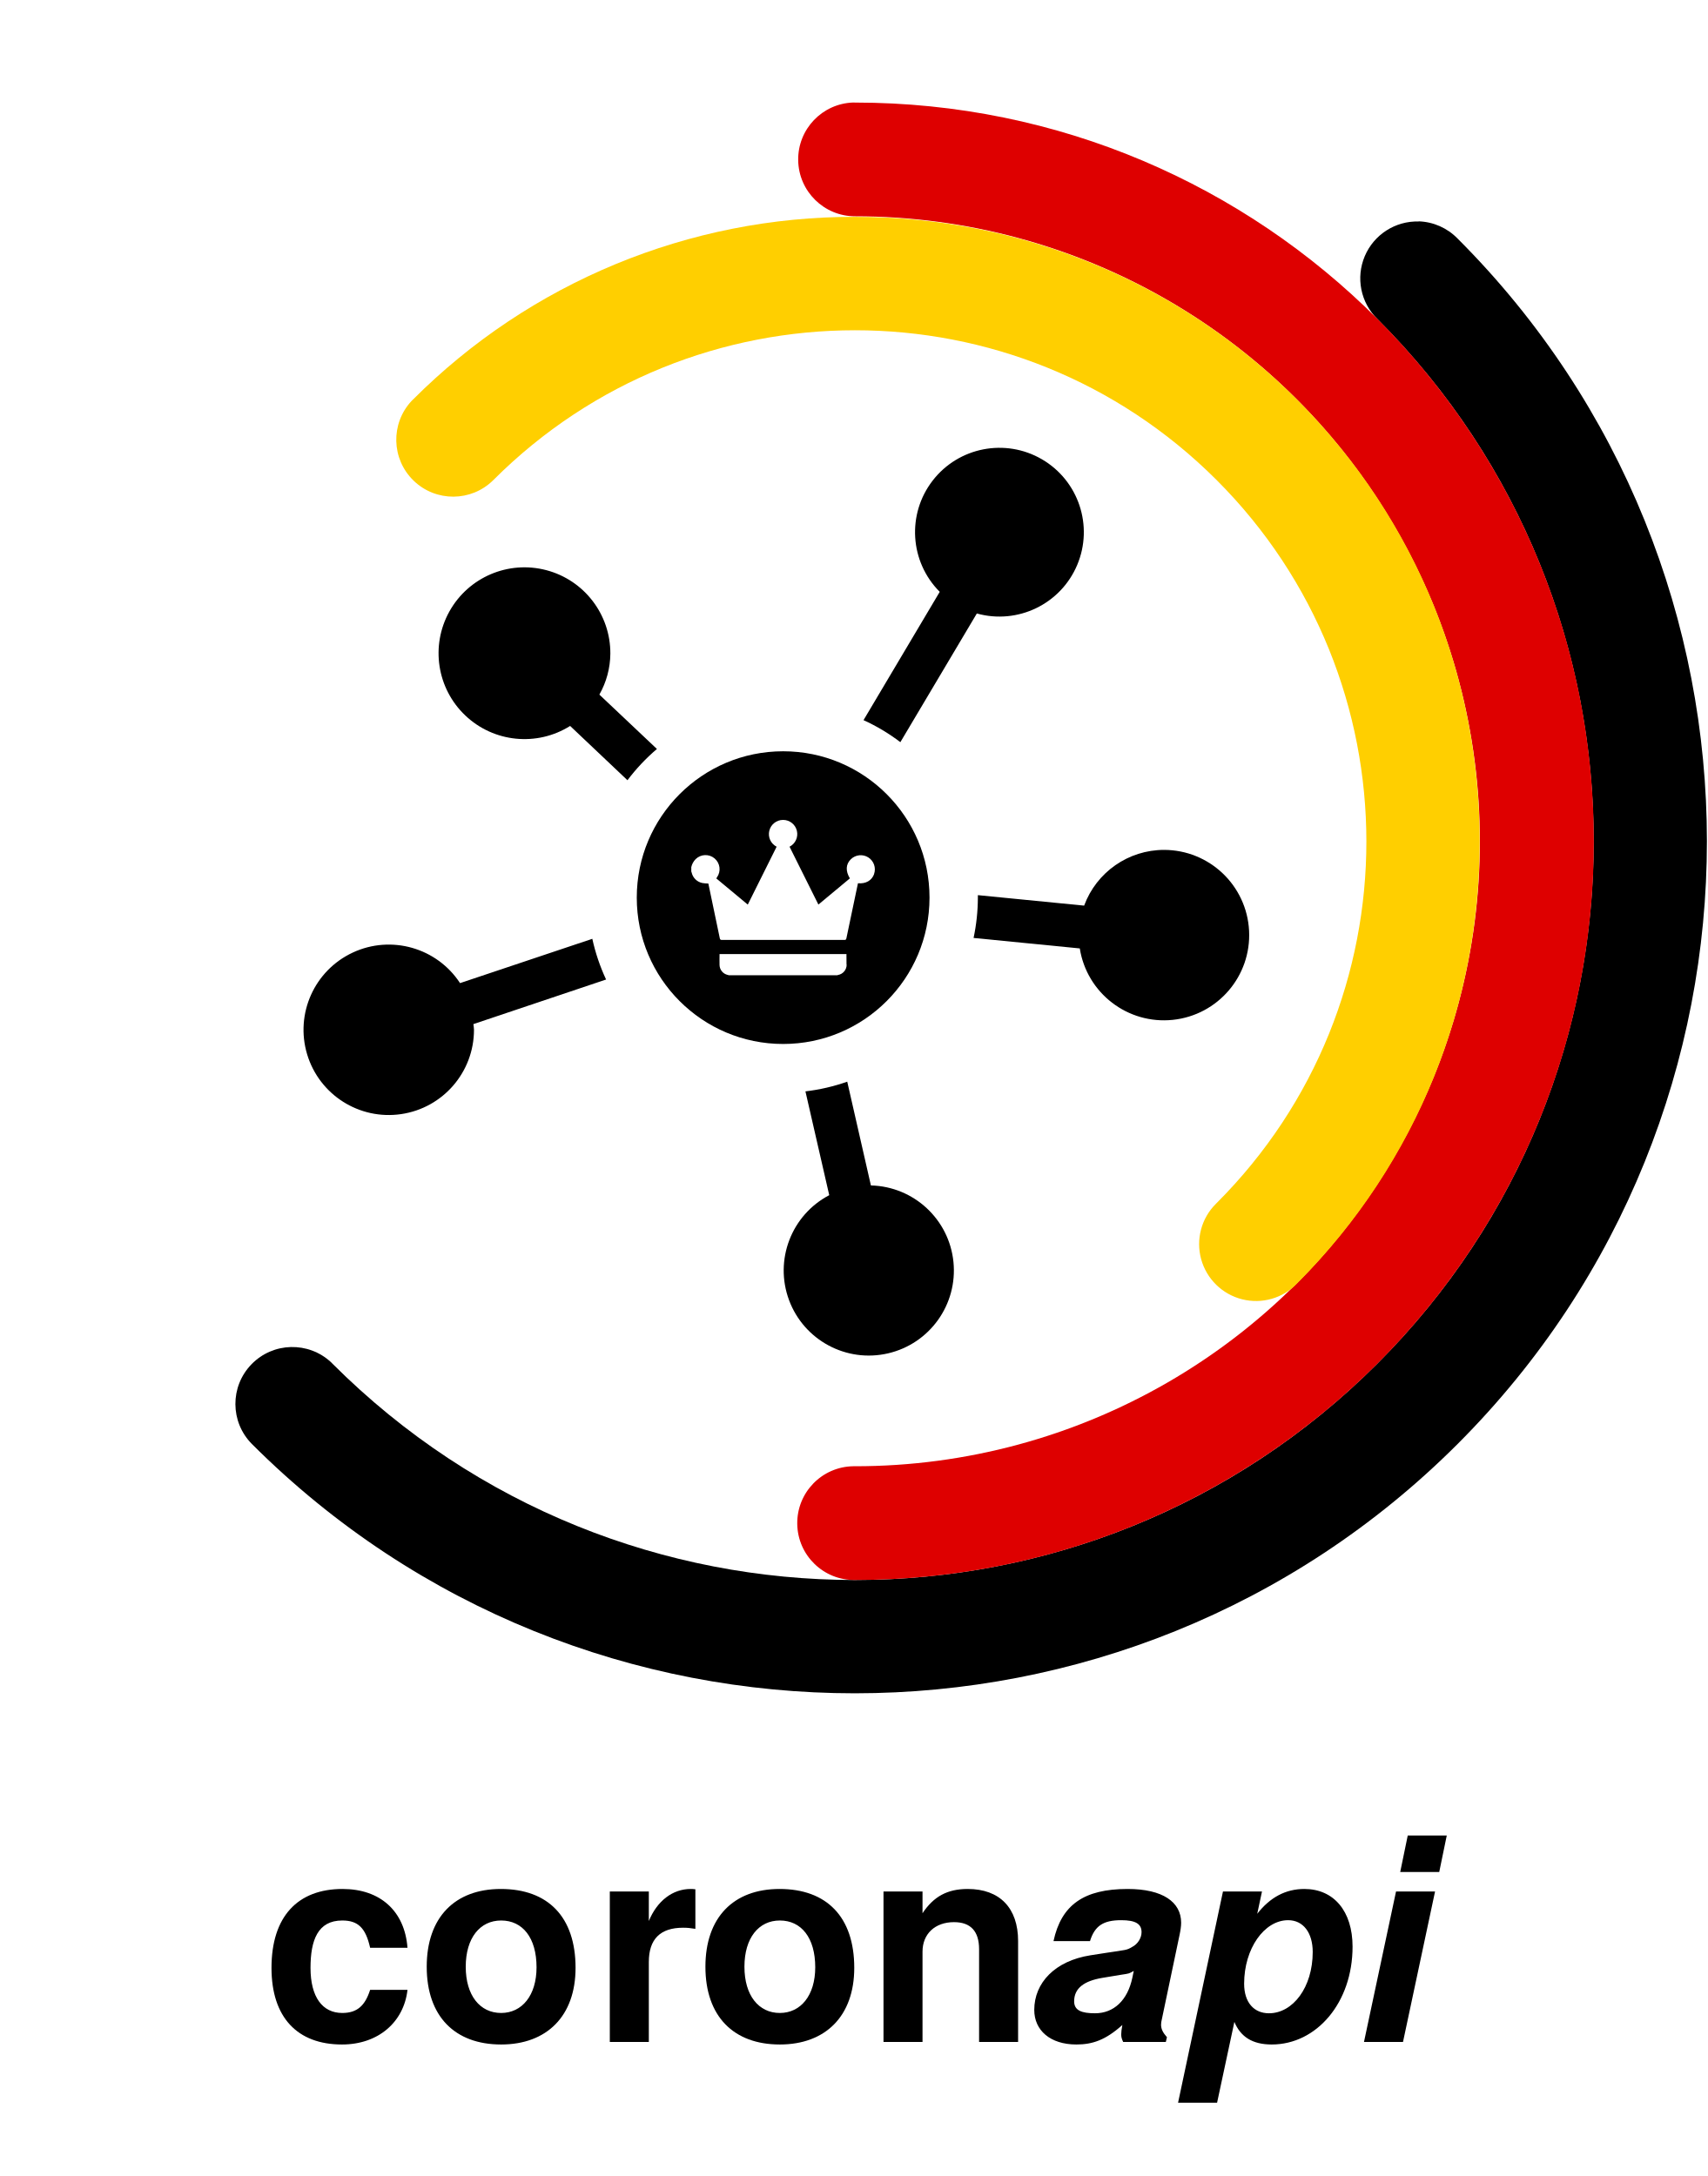
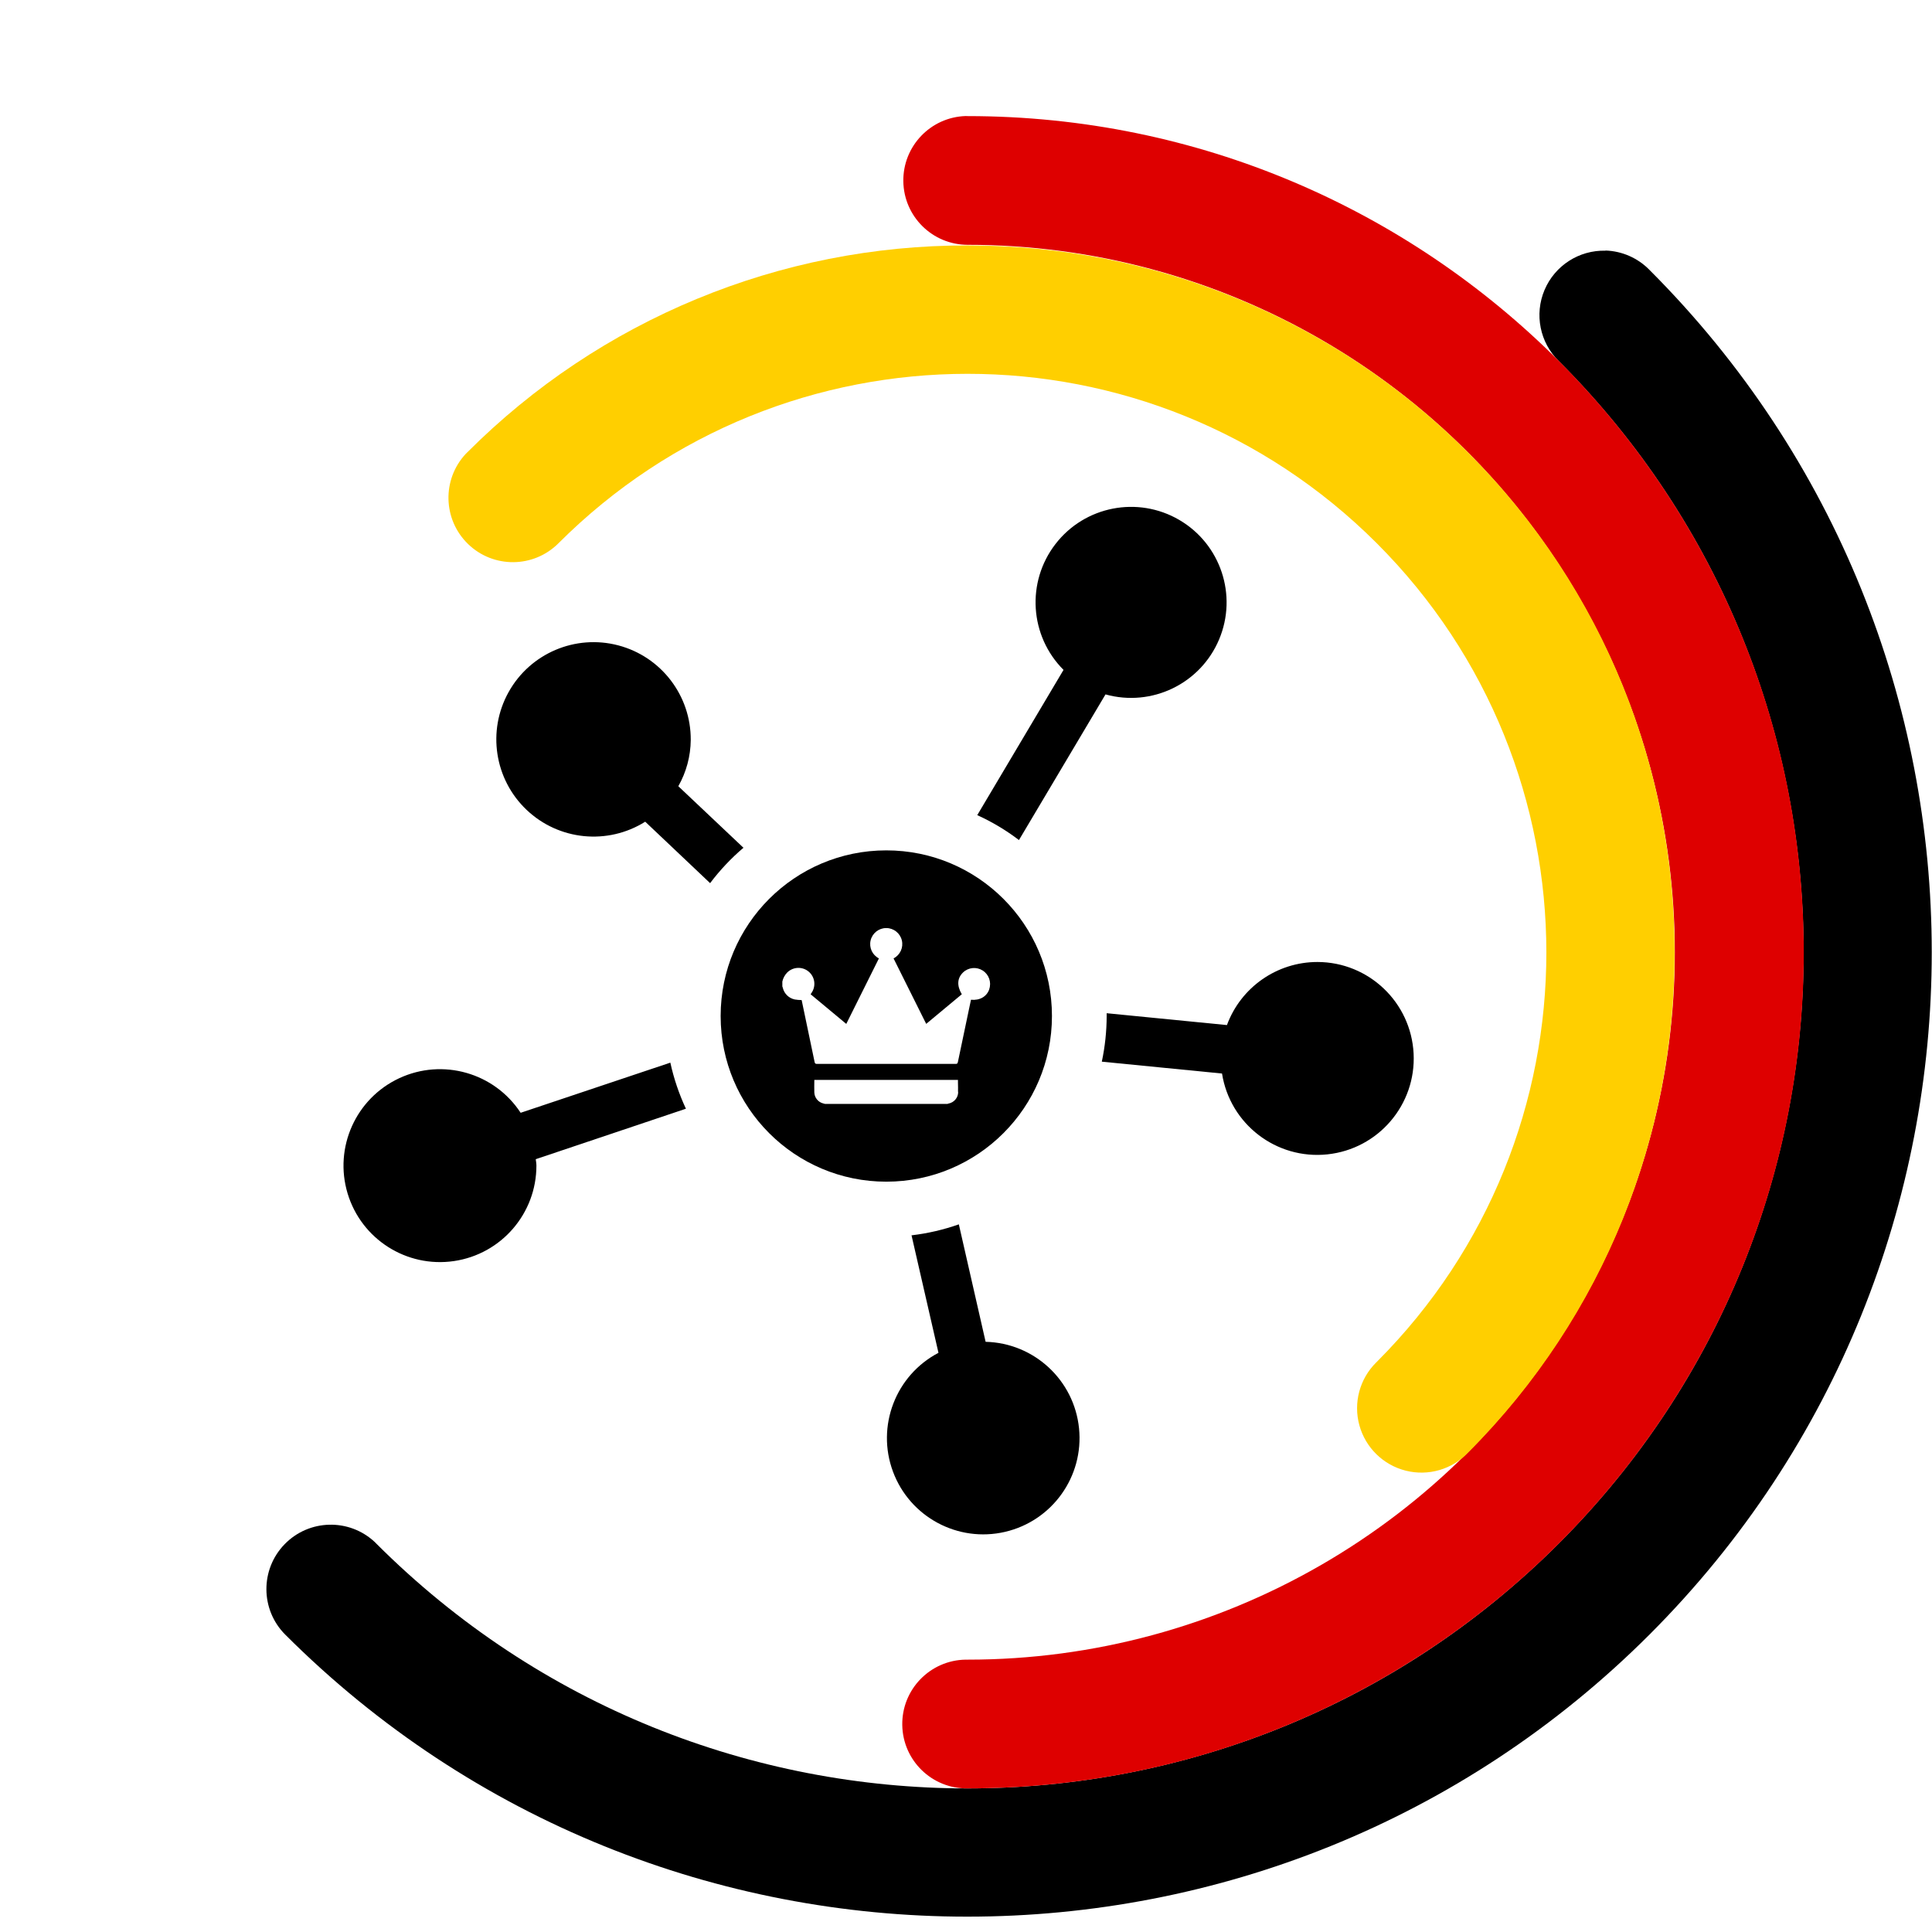
- <svg xmlns="http://www.w3.org/2000/svg" viewBox="0 0 612.54 780.9">
+ <svg xmlns="http://www.w3.org/2000/svg" viewBox="0 0 612.54 612.54">
  <defs>
    <style>.cls-1{fill:#de0000;}.cls-2{fill:#ffcf00;}.cls-3{font-size:100px;font-family:HelveticaNeue-Bold, Helvetica Neue;font-weight:700;}.cls-4{letter-spacing:-0.02em;}.cls-5{font-family:HelveticaNeue-BoldItalic, Helvetica Neue;font-style:italic;}.cls-6{fill:none;}</style>
  </defs>
  <g id="Layer_2" data-name="Layer 2">
    <g id="Layer_1-2" data-name="Layer 1">
      <path d="M509,79.43a20.41,20.41,0,0,1,14,6.18c119.28,119.28,119.28,313.32,0,432.6s-313.32,119.29-432.61,0a20.42,20.42,0,0,1,28.44-29.3l.43.44A265.07,265.07,0,0,0,494.21,114.48a20.42,20.42,0,0,1,14.83-35Z" />
      <path class="cls-1" d="M306.79,36.81a265.1,265.1,0,0,1,0,530.2,20.41,20.41,0,1,1-.63-40.82h.64A224,224,0,0,0,500.92,414.06v0l0,0a224,224,0,0,0,0-224.24l0,0v0A224,224,0,0,0,306.8,77.62a20.42,20.42,0,0,1-.62-40.83A5.63,5.63,0,0,0,306.79,36.81Z" />
      <path class="cls-2" d="M306.79,77.82a223.69,223.69,0,0,1,158.65,65.62c87.34,87.33,87.32,229.67,0,317.13A20.41,20.41,0,1,1,436.29,432l.28-.28A183.48,183.48,0,1,0,177,172.3a20.42,20.42,0,0,1-29.31-28.43l.44-.43A223.43,223.43,0,0,1,306.79,77.82Z" />
      <path d="M235.71,268.78l-20.65-19.51A30.22,30.22,0,0,0,219,234.61a30.82,30.82,0,1,0-14.43,25.91L225.14,280A70.29,70.29,0,0,1,235.71,268.78Z" />
      <path d="M323.06,266.34l27.44-46.18a30.28,30.28,0,1,0-13.31-7.77l-27.35,46.05A68.72,68.72,0,0,1,323.06,266.34Z" />
      <path d="M417.7,305A30.59,30.59,0,0,0,389,325l-38.13-3.76c0,.29,0,.56,0,.85a70.25,70.25,0,0,1-1.54,14.51l38.11,3.76A30.58,30.58,0,1,0,417.7,305Z" />
      <path d="M312.49,425.42,304,388.18a69.61,69.61,0,0,1-15,3.48l8.54,37.25a30.53,30.53,0,1,0,15-3.49Z" />
      <path d="M212.53,336.91l-47.46,15.9a30.58,30.58,0,1,0,5,16.71c0-.71-.15-1.36-.21-2l47.61-16A69.85,69.85,0,0,1,212.53,336.91Z" />
      <path d="M281,269.61a52.52,52.52,0,1,0,52.52,52.52A52.51,52.51,0,0,0,281,269.61Zm22.79,76.57a3.74,3.74,0,0,1-3.11,3.71,2.15,2.15,0,0,0-.27.1H261.55l-.51-.14a3.73,3.73,0,0,1-2.86-3.49c-.05-1.24,0-2.47,0-3.71a2,2,0,0,1,0-.27h45.54v.87C303.75,344.22,303.76,345.2,303.74,346.18Zm9.86-32.53c-.82,2.33-3,3.59-5.8,3.32-.2.95-.41,1.92-.61,2.88-1.19,5.63-2.39,11.27-3.55,16.91-.1.46-.28.55-.71.55H259c-.48,0-.63-.15-.73-.6-1.32-6.38-2.67-12.76-4-19.13,0-.19-.09-.38-.13-.51a13.79,13.79,0,0,1-2.17-.19,4.94,4.94,0,0,1-3.78-3.68c0-.15-.1-.29-.15-.44V311.2a5.92,5.92,0,0,1,1.57-2.89,5.05,5.05,0,0,1,7.68,6.49l-.28.43,11.3,9.4,10.35-20.77a5.09,5.09,0,1,1,4.64,0l10.35,20.76,11.29-9.39c-1.61-2.71-1.47-5.1.38-6.9a5.07,5.07,0,0,1,8.31,5.31Z" />
-       <text class="cls-3" transform="translate(94.01 732.8)">co<tspan class="cls-4" x="118.5" y="0">r</tspan>
-         <tspan x="155.6" y="0">on</tspan>
-         <tspan class="cls-5" x="276" y="0">api</tspan>
-       </text>
      <circle class="cls-6" cx="304.21" cy="304.21" r="304.21" />
    </g>
  </g>
</svg>
